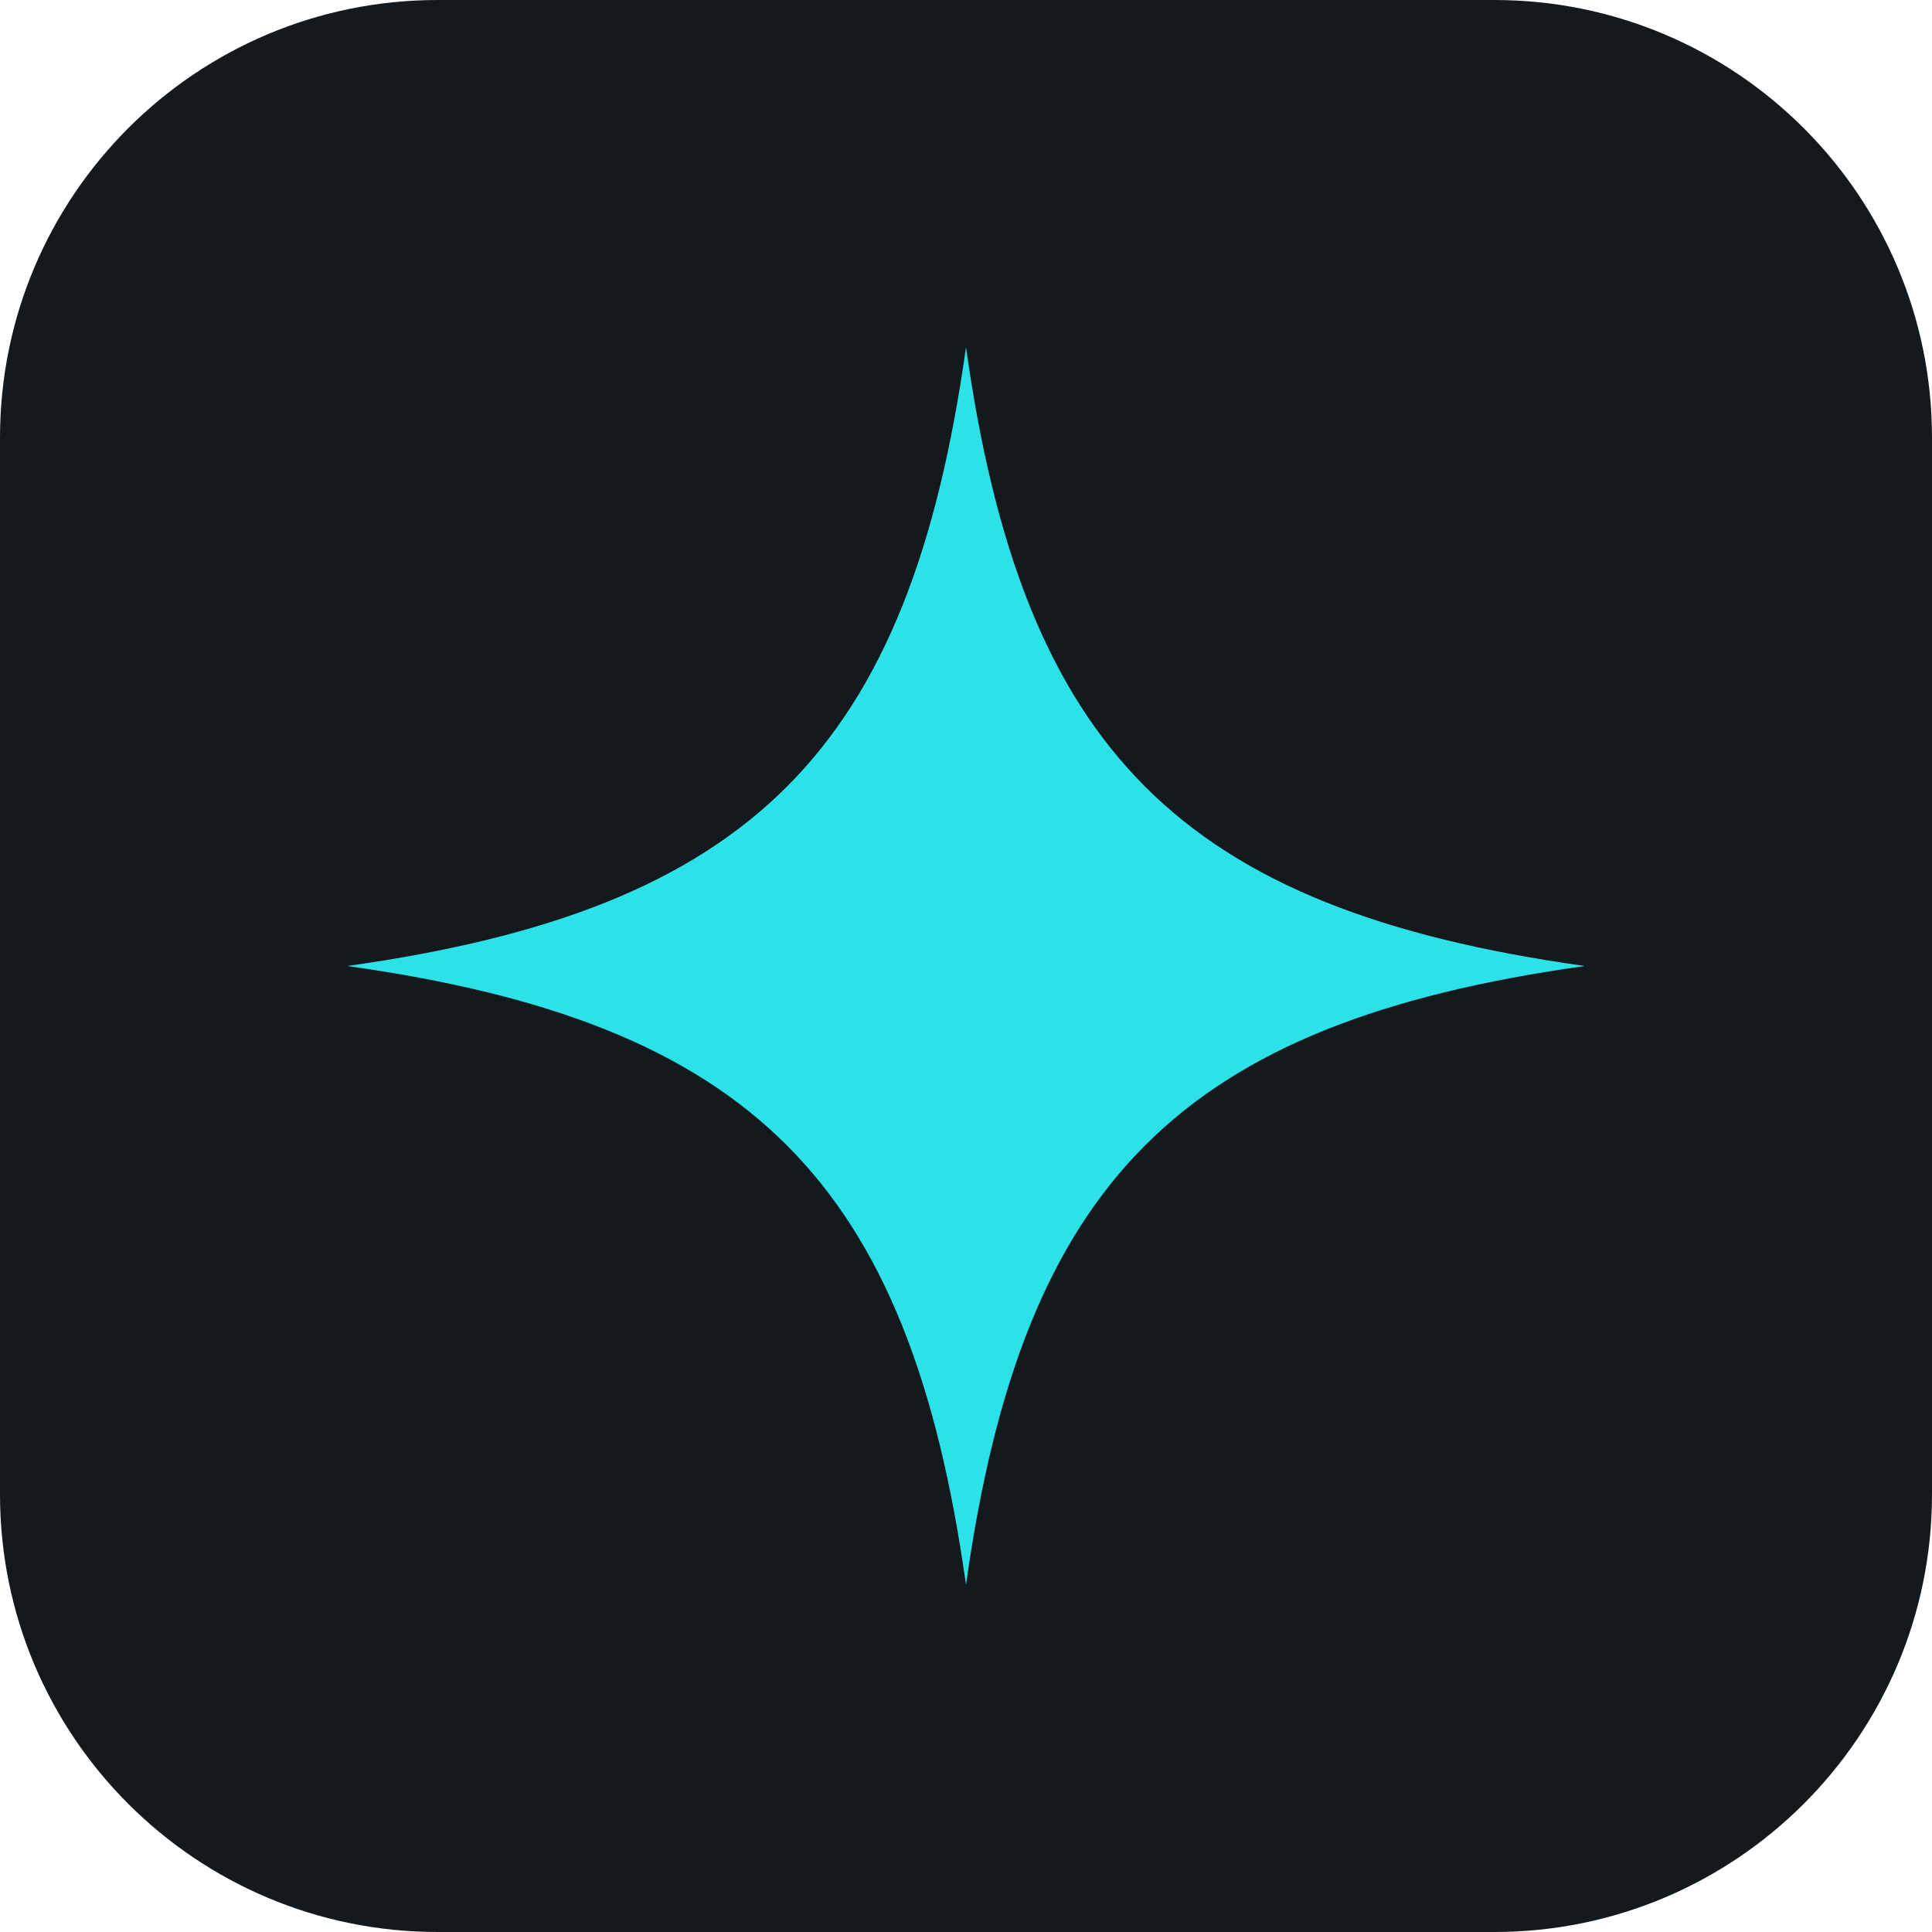
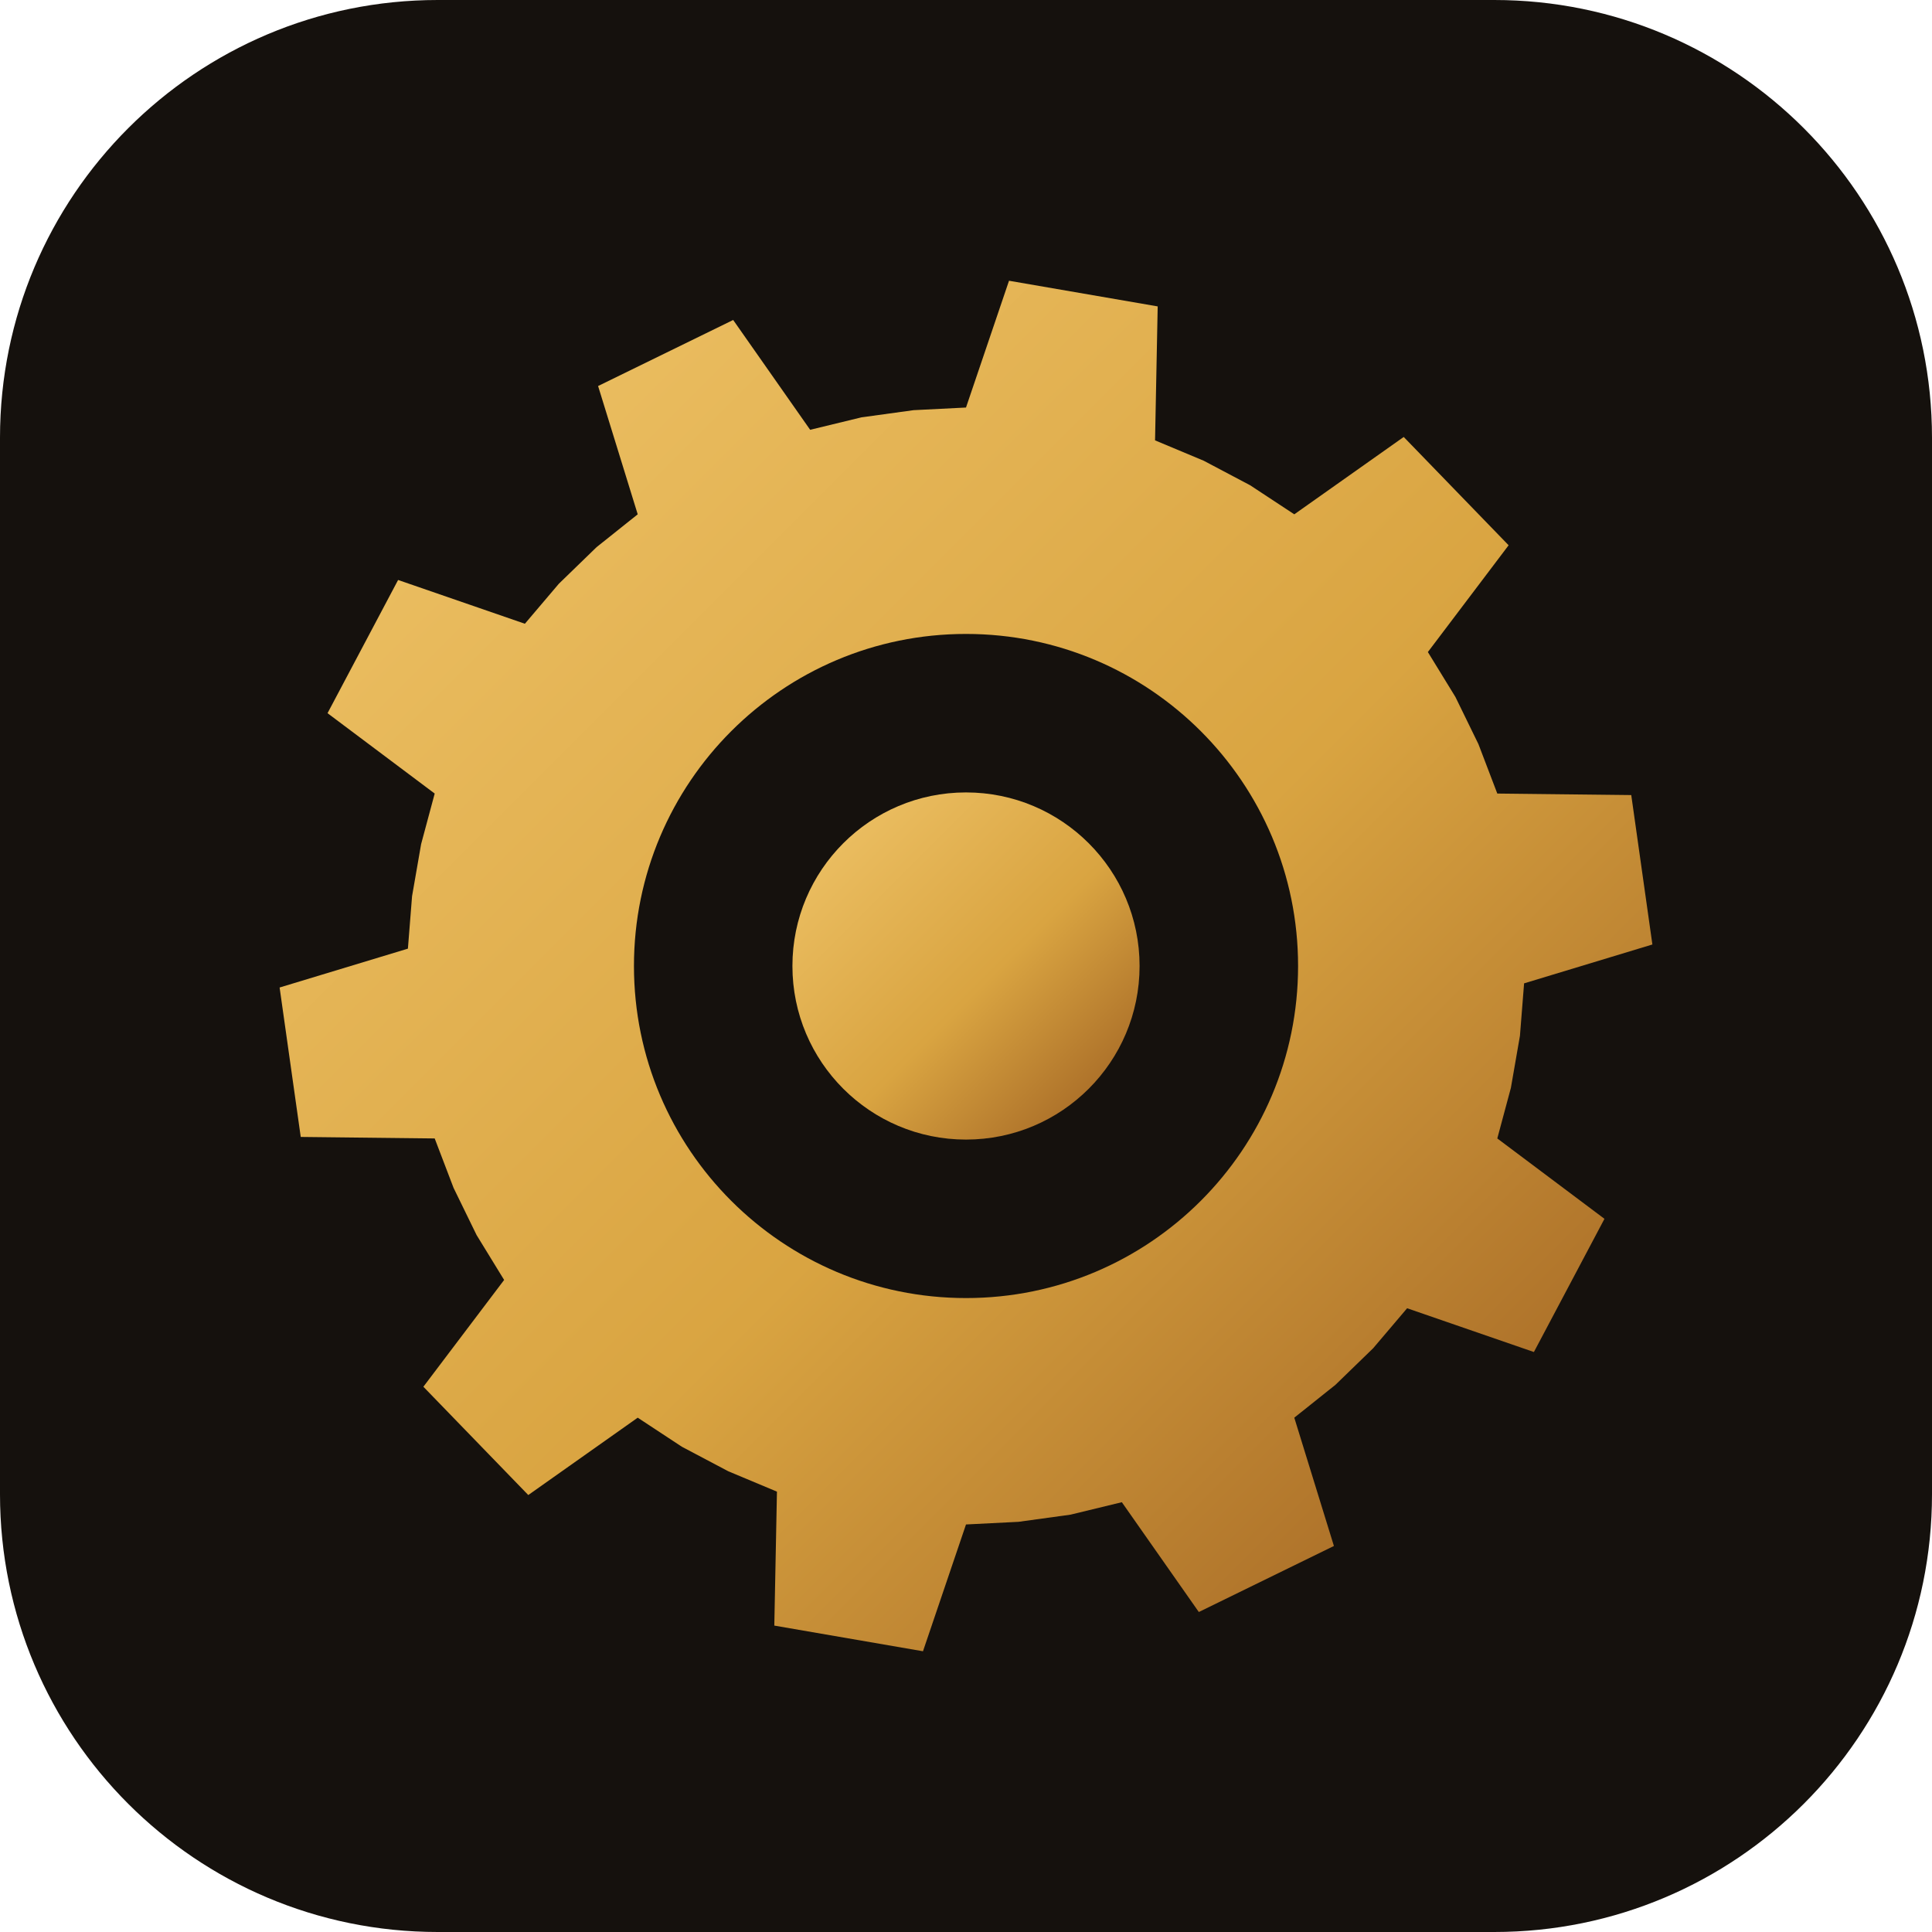
<svg xmlns="http://www.w3.org/2000/svg" viewBox="0 0 512 512">
-   <rect width="512" height="512" rx="116" fill="#13191c" />
-   <path d="M256 92C271 199 313 241 420 256C313 271 271 313 256 420C241 313 199 271 92 256C199 241 241 199 256 92Z" fill="#2ce2e8" />
+   <defs>
+     <linearGradient id="b" x1="0" y1="0" x2="1" y2="1">
+       <stop offset="0" stop-color="#f0c56a" />
+       <stop offset=".55" stop-color="#d9a441" />
+       <stop offset="1" stop-color="#9a5b1f" />
+     </linearGradient>
+   </defs>
+   <rect width="512" height="512" rx="116" fill="#15110d" />
+   <path fill="url(#b)" fill-rule="evenodd" d="M256.0 108.0 L267.4 74.4 L306.8 81.2 L306.1 116.7 L319.0 122.1 L331.3 128.6 L343.0 136.3 L372.0 115.8 L399.8 144.5 L378.4 172.8 L385.7 184.7 L391.8 197.2 L396.8 210.3 L432.3 210.7 L437.9 250.3 L403.9 260.6 L402.8 274.5 L400.4 288.3 L396.8 301.7 L425.2 323.0 L406.5 358.3 L372.9 346.7 L363.9 357.3 L353.9 367.0 L343.0 375.7 L353.5 409.7 L317.7 427.2 L297.3 398.1 L283.7 401.4 L269.9 403.3 L256.0 404.0 L244.6 437.6 L205.2 430.8 L205.9 395.3 L193.0 389.9 L180.7 383.4 L169.0 375.7 L140.0 396.2 L112.2 367.5 L133.6 339.2 L126.3 327.3 L120.2 314.8 L115.2 301.7 L79.7 301.3 L74.1 261.7 L108.1 251.4 L109.2 237.5 L111.6 223.7 L115.2 210.3 L86.8 189.0 L105.5 153.7 L139.1 165.3 L148.1 154.7 L158.1 145.0 L169.0 136.3 L158.5 102.3 L194.3 84.8 L214.7 113.9 L228.3 110.6 L242.1 108.7Z M256 168a88 88 0 1 0 0.01 0Z" />
+   <circle cx="256" cy="256" r="46" fill="url(#b)" />
</svg>
